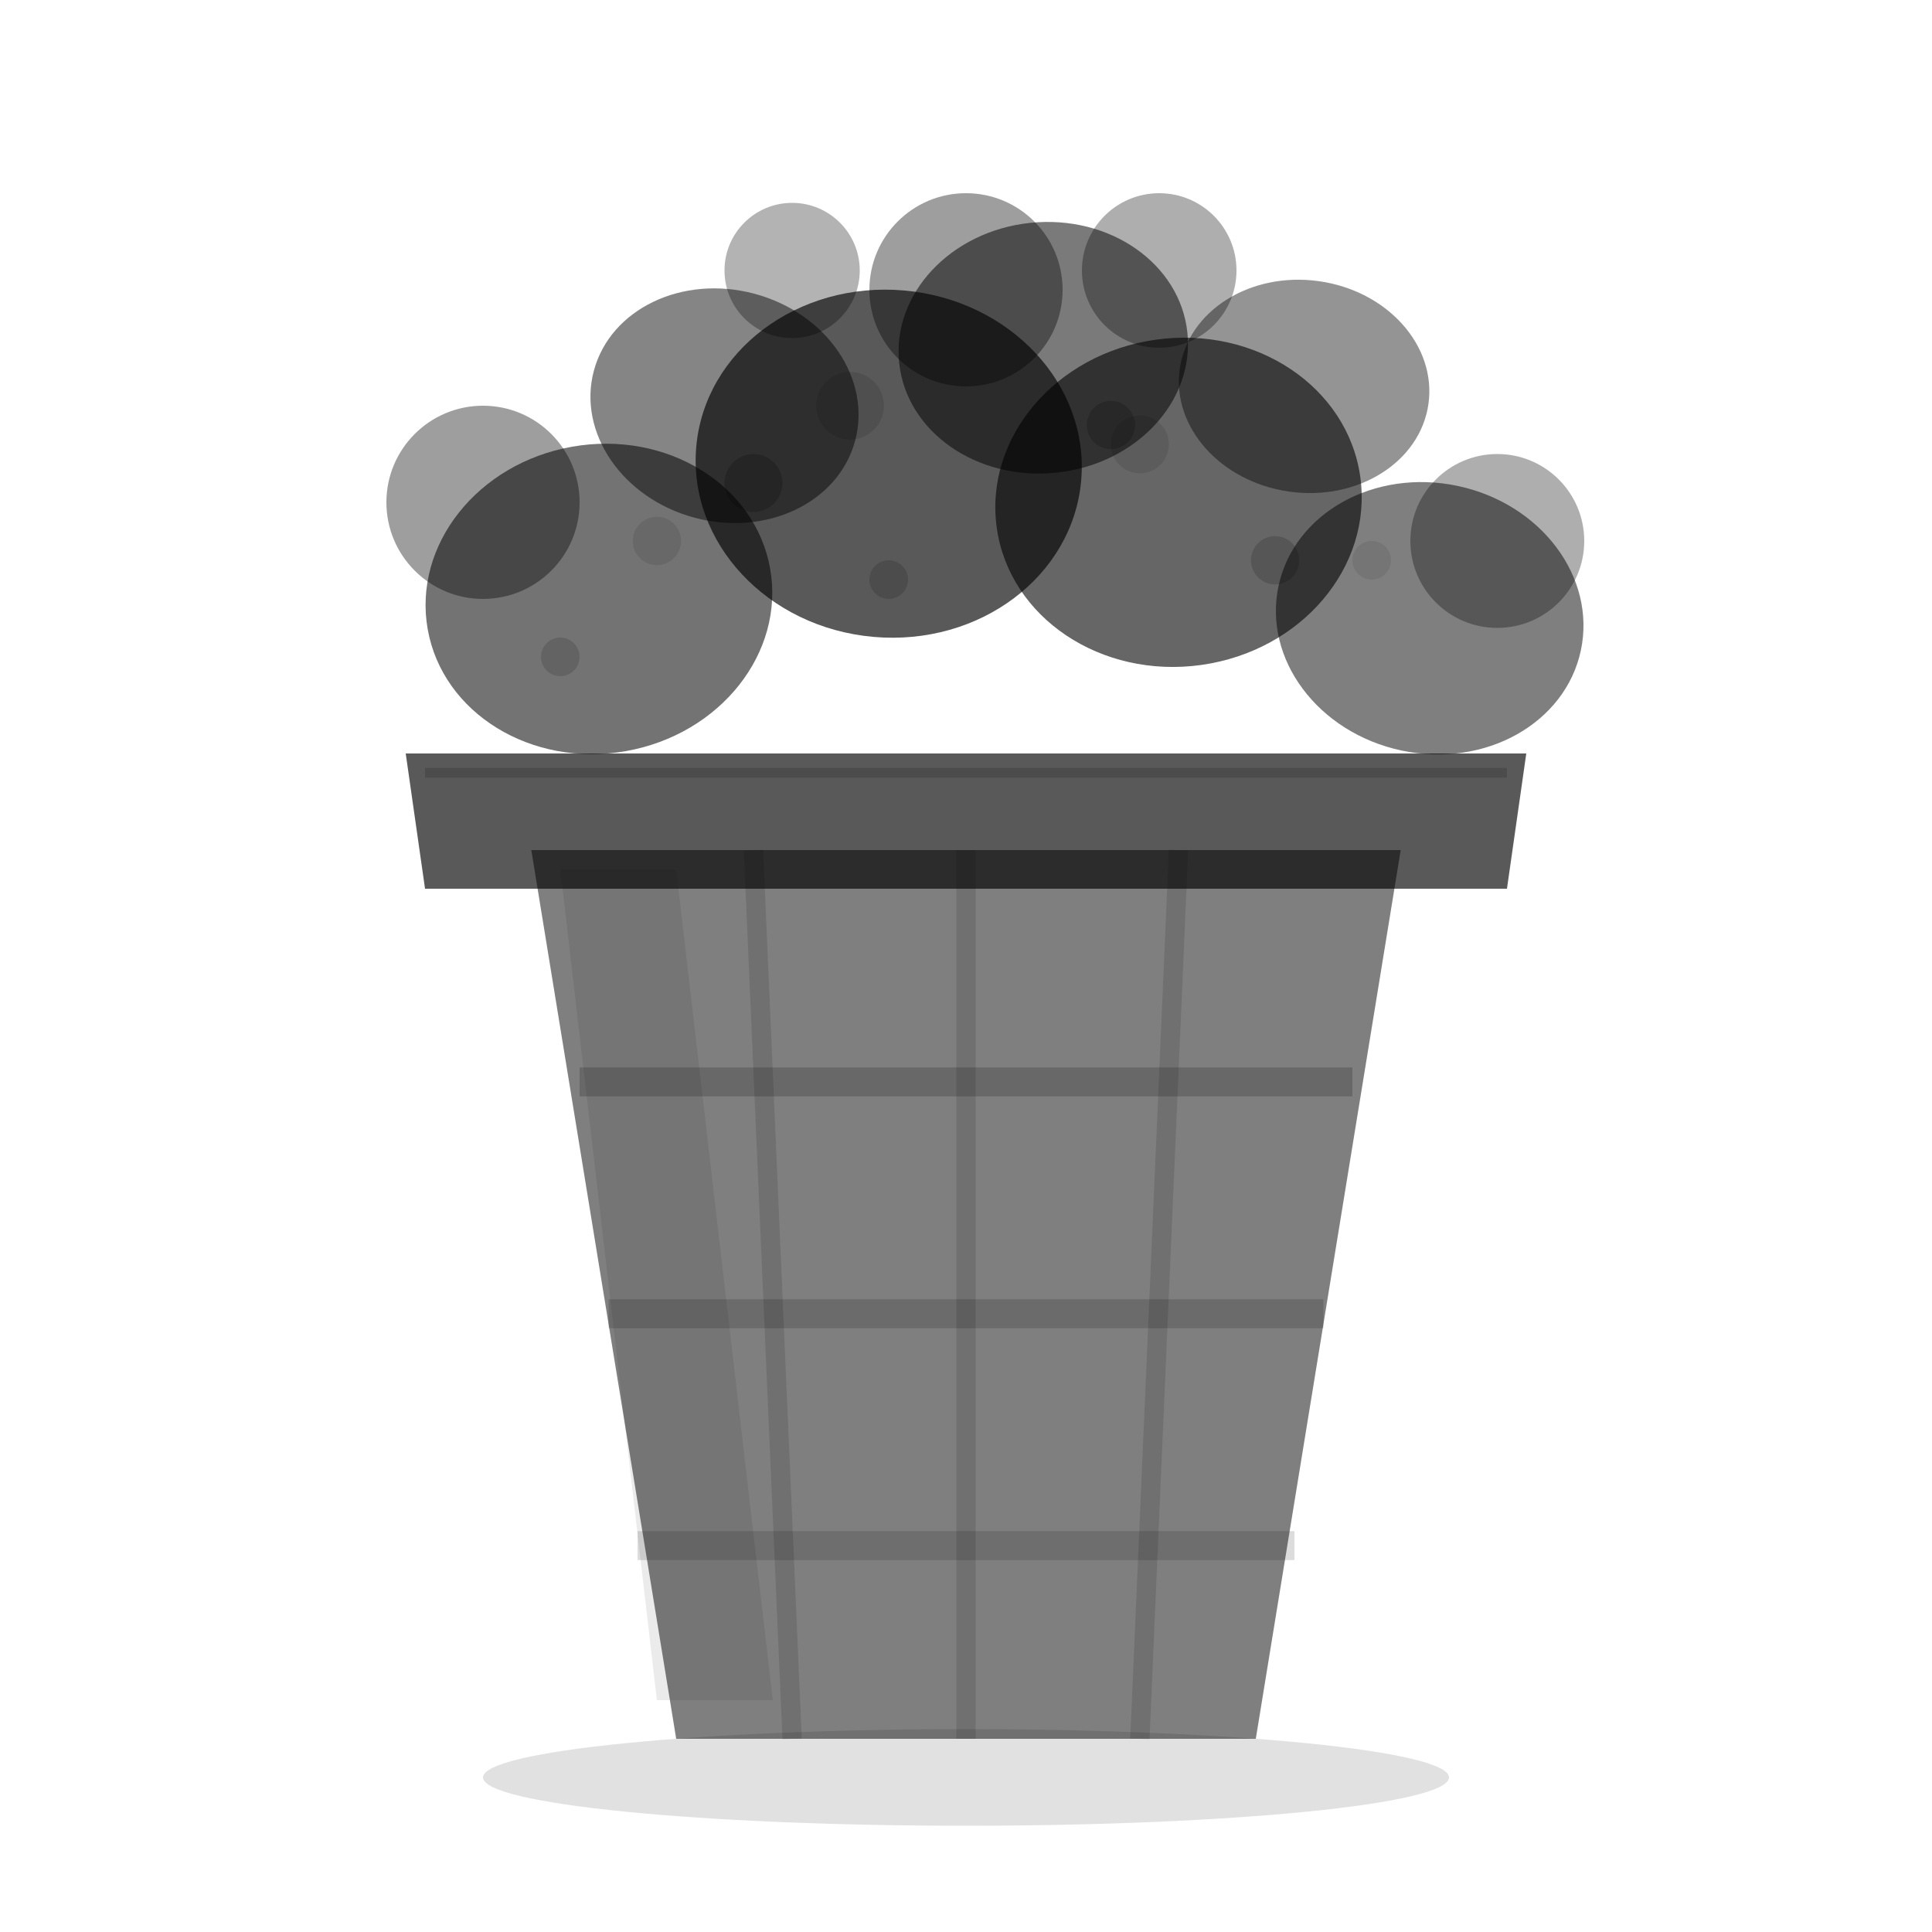
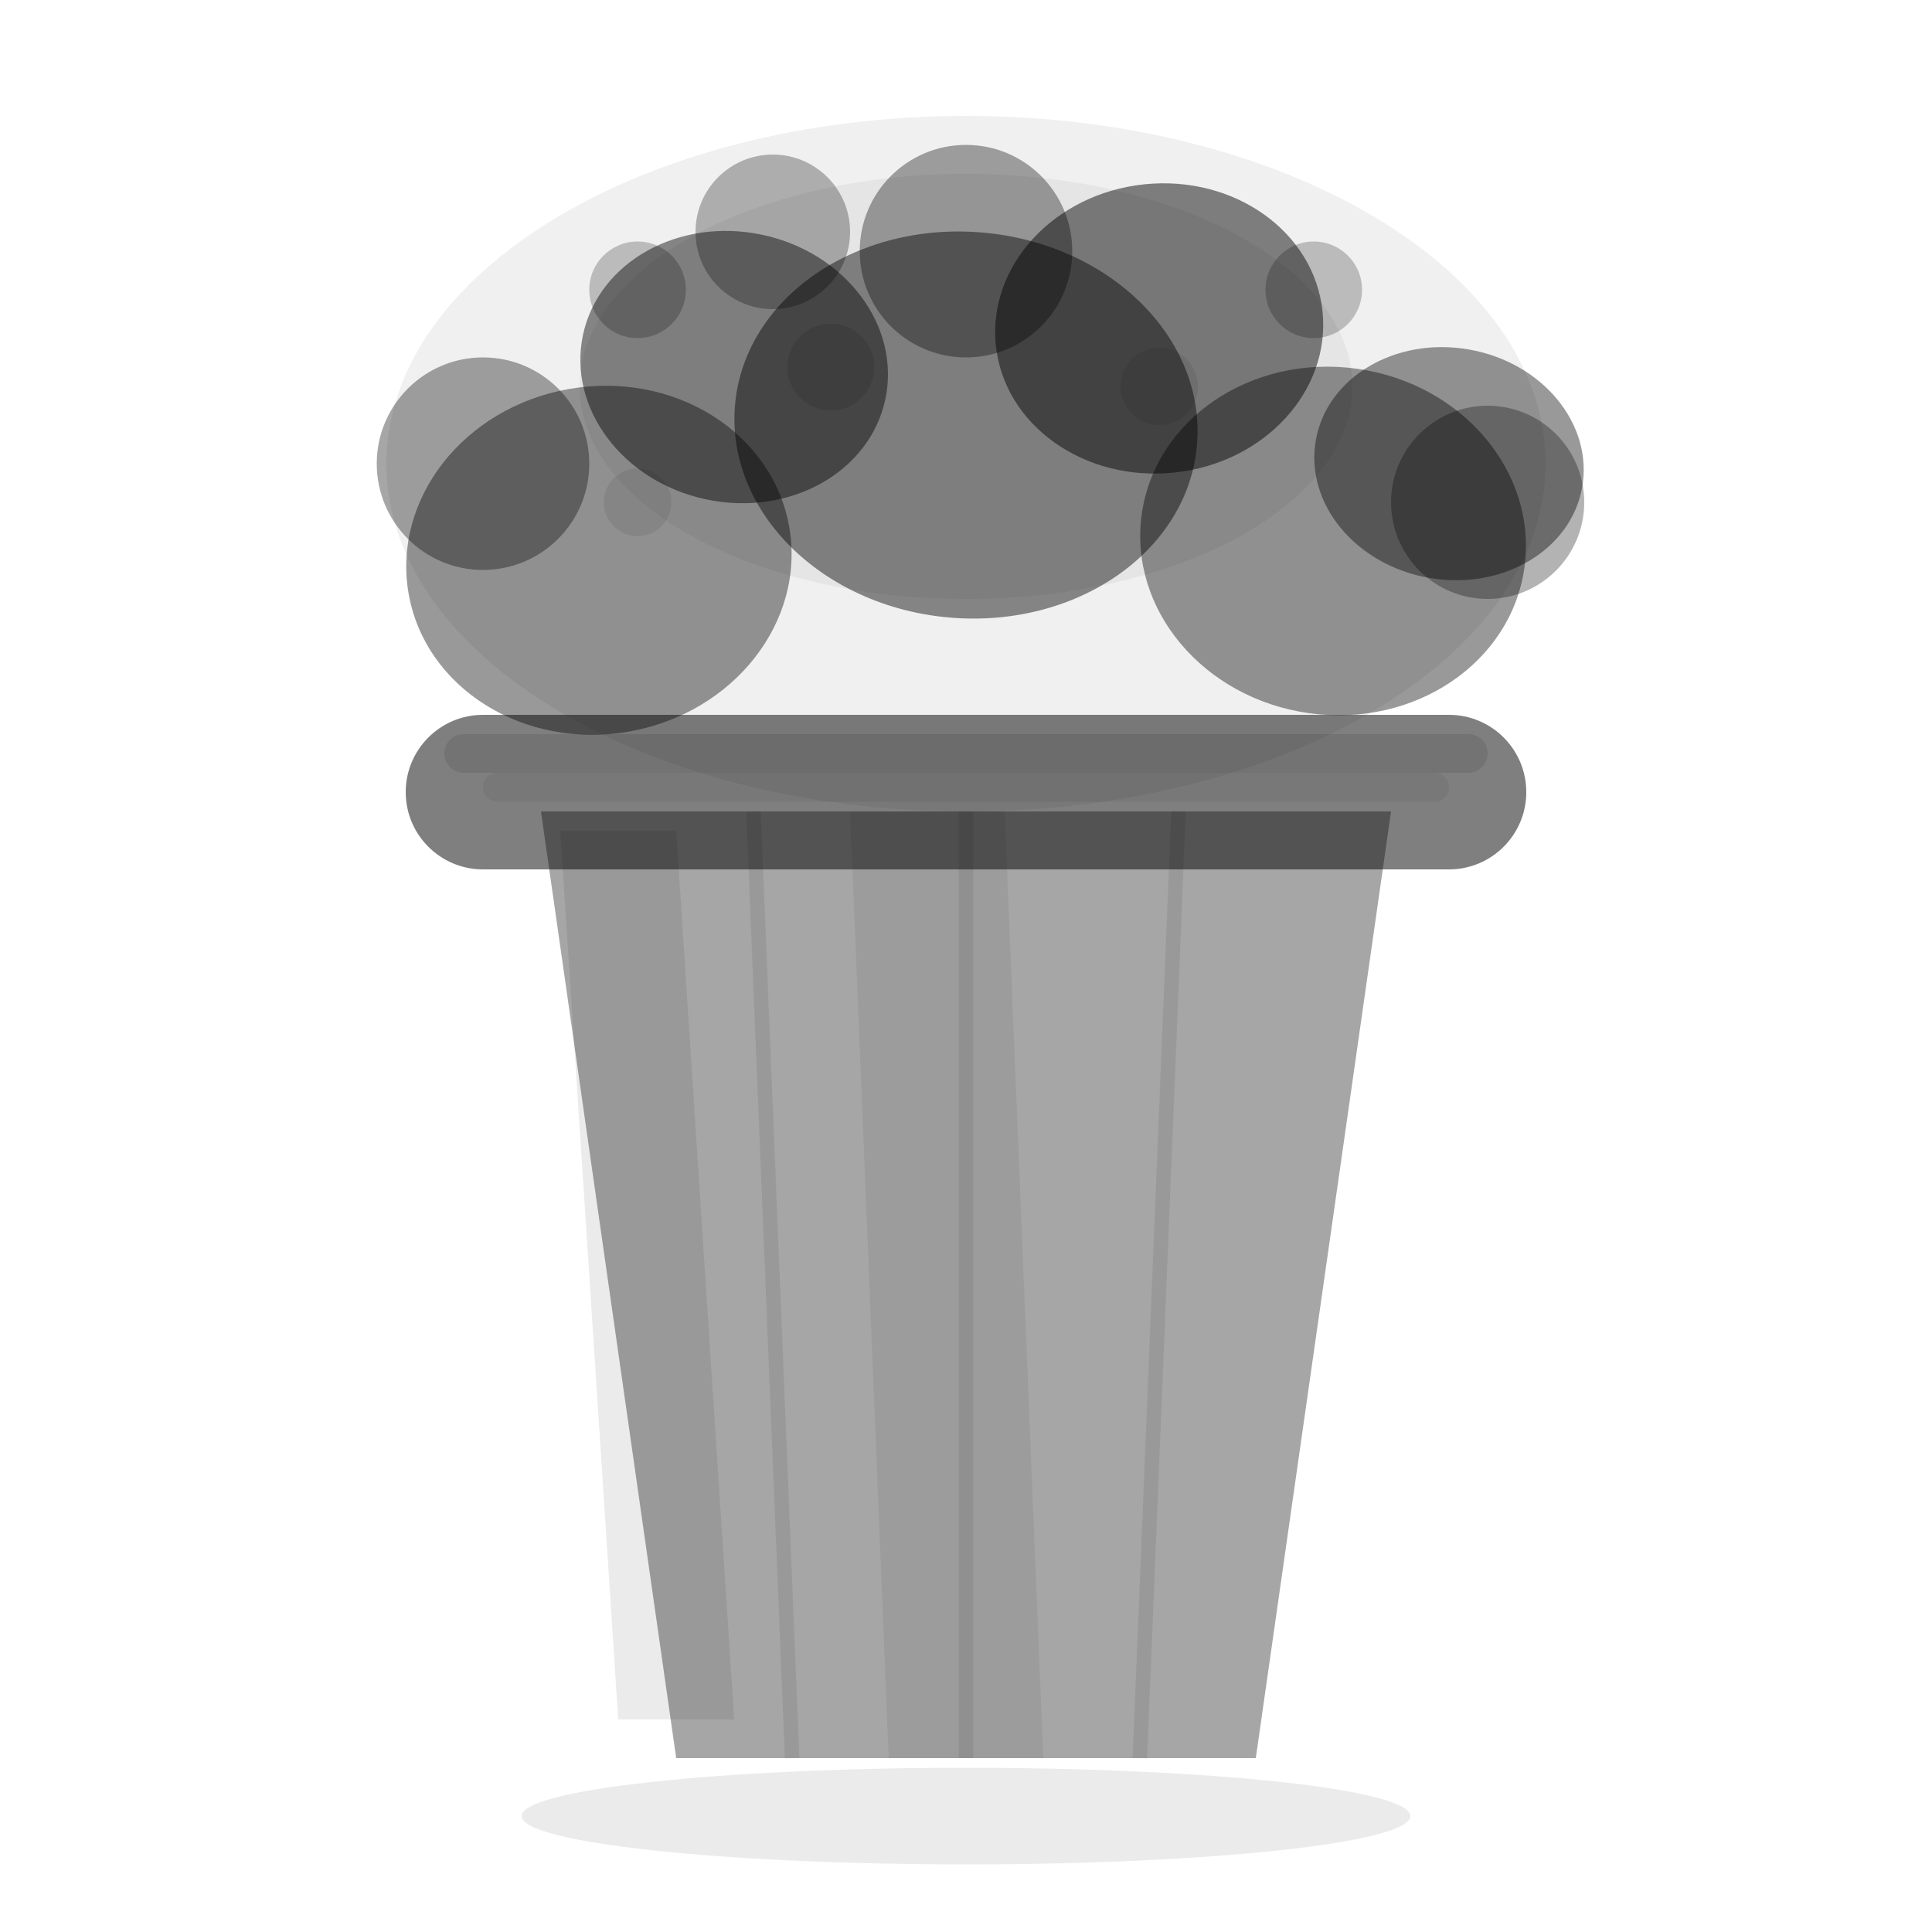
<svg xmlns="http://www.w3.org/2000/svg" viewBox="0 0 200 200" fill="none">
-   <ellipse cx="100" cy="184" rx="50" ry="5" fill="currentColor" opacity="0.12" />
-   <path d="M55 88 L70 180 L130 180 L145 88 Z" fill="currentColor" opacity="0.5" />
-   <path d="M58 90 L68 176 L80 176 L70 90 Z" fill="currentColor" opacity="0.08" />
-   <path d="M42 78 L158 78 L156 92 L44 92 Z" fill="currentColor" opacity="0.65" rx="4" />
-   <line x1="44" y1="80" x2="156" y2="80" stroke="currentColor" stroke-width="1" opacity="0.15" />
-   <line x1="60" y1="112" x2="140" y2="112" stroke="currentColor" stroke-width="3" opacity="0.18" />
-   <line x1="63" y1="136" x2="137" y2="136" stroke="currentColor" stroke-width="3" opacity="0.16" />
-   <line x1="66" y1="160" x2="134" y2="160" stroke="currentColor" stroke-width="3" opacity="0.14" />
-   <path d="M78 88 L82 180" stroke="currentColor" stroke-width="2" opacity="0.12" />
-   <path d="M100 88 L100 180" stroke="currentColor" stroke-width="2" opacity="0.12" />
-   <path d="M122 88 L118 180" stroke="currentColor" stroke-width="2" opacity="0.12" />
-   <ellipse cx="62" cy="62" rx="18" ry="16" fill="currentColor" opacity="0.55" transform="rotate(-10 62 62)" />
-   <ellipse cx="92" cy="48" rx="20" ry="18" fill="currentColor" opacity="0.65" transform="rotate(5 92 48)" />
-   <ellipse cx="122" cy="52" rx="19" ry="17" fill="currentColor" opacity="0.6" transform="rotate(-8 122 52)" />
-   <ellipse cx="148" cy="64" rx="16" ry="14" fill="currentColor" opacity="0.5" transform="rotate(12 148 64)" />
-   <ellipse cx="75" cy="42" rx="14" ry="12" fill="currentColor" opacity="0.48" transform="rotate(15 75 42)" />
-   <ellipse cx="108" cy="36" rx="15" ry="13" fill="currentColor" opacity="0.52" transform="rotate(-6 108 36)" />
-   <ellipse cx="135" cy="40" rx="13" ry="11" fill="currentColor" opacity="0.42" transform="rotate(8 135 40)" />
-   <circle cx="50" cy="52" r="10" fill="currentColor" opacity="0.38" />
-   <circle cx="155" cy="56" r="9" fill="currentColor" opacity="0.32" />
-   <circle cx="100" cy="30" r="10" fill="currentColor" opacity="0.38" />
-   <circle cx="82" cy="28" r="7" fill="currentColor" opacity="0.3" />
-   <circle cx="120" cy="28" r="8" fill="currentColor" opacity="0.32" />
-   <circle cx="78" cy="50" r="3" fill="currentColor" opacity="0.2" />
-   <circle cx="115" cy="44" r="2.5" fill="currentColor" opacity="0.18" />
-   <circle cx="92" cy="60" r="2" fill="currentColor" opacity="0.15" />
-   <circle cx="132" cy="58" r="2.5" fill="currentColor" opacity="0.16" />
-   <circle cx="58" cy="68" r="2" fill="currentColor" opacity="0.14" />
-   <circle cx="88" cy="42" r="3.5" fill="currentColor" opacity="0.12" />
-   <circle cx="118" cy="46" r="3" fill="currentColor" opacity="0.1" />
-   <circle cx="68" cy="56" r="2.5" fill="currentColor" opacity="0.1" />
-   <circle cx="142" cy="58" r="2" fill="currentColor" opacity="0.08" />
+   <ellipse cx="100" cy="188" rx="46" ry="5" fill="currentColor" opacity="0.08" />
+   <ellipse cx="100" cy="48" rx="60" ry="36" fill="currentColor" opacity="0.06" />
+   <path d="M56 84 L70 182 L130 182 L144 84 Z" fill="currentColor" opacity="0.35" />
+   <path d="M58 86 L64 178 L76 178 L70 86 Z" fill="currentColor" opacity="0.08" />
+   <path d="M88 84 L92 182 L108 182 L104 84 Z" fill="currentColor" opacity="0.06" />
+   <path d="M78 84 L82 182" stroke="currentColor" stroke-width="1.5" opacity="0.08" />
+   <path d="M100 84 L100 182" stroke="currentColor" stroke-width="1.5" opacity="0.08" />
+   <path d="M122 84 L118 182" stroke="currentColor" stroke-width="1.5" opacity="0.08" />
+   <rect x="42" y="74" width="116" height="16" rx="8" fill="currentColor" opacity="0.50" />
+   <rect x="46" y="76" width="108" height="4" rx="2" fill="currentColor" opacity="0.10" />
+   <rect x="50" y="80" width="100" height="3" rx="1.5" fill="currentColor" opacity="0.06" />
+   <ellipse cx="62" cy="58" rx="20" ry="18" fill="currentColor" opacity="0.40" transform="rotate(-10 62 58)" />
+   <ellipse cx="100" cy="44" rx="24" ry="20" fill="currentColor" opacity="0.45" transform="rotate(5 100 44)" />
+   <ellipse cx="138" cy="56" rx="20" ry="18" fill="currentColor" opacity="0.40" transform="rotate(8 138 56)" />
+   <ellipse cx="76" cy="38" rx="16" ry="14" fill="currentColor" opacity="0.45" transform="rotate(12 76 38)" />
+   <ellipse cx="120" cy="34" rx="17" ry="15" fill="currentColor" opacity="0.48" transform="rotate(-6 120 34)" />
+   <ellipse cx="150" cy="48" rx="14" ry="12" fill="currentColor" opacity="0.40" transform="rotate(10 150 48)" />
+   <circle cx="50" cy="48" r="11" fill="currentColor" opacity="0.35" />
+   <circle cx="154" cy="52" r="10" fill="currentColor" opacity="0.30" />
+   <circle cx="100" cy="26" r="11" fill="currentColor" opacity="0.35" />
+   <circle cx="80" cy="24" r="8" fill="currentColor" opacity="0.28" />
+   <circle cx="66" cy="30" r="5" fill="currentColor" opacity="0.22" />
+   <circle cx="136" cy="30" r="5" fill="currentColor" opacity="0.22" />
+   <circle cx="86" cy="38" r="4.5" fill="currentColor" opacity="0.10" />
+   <circle cx="120" cy="40" r="4" fill="currentColor" opacity="0.08" />
+   <circle cx="66" cy="52" r="3.5" fill="currentColor" opacity="0.08" />
+   <ellipse cx="100" cy="40" rx="40" ry="22" fill="currentColor" opacity="0.05" />
</svg>
